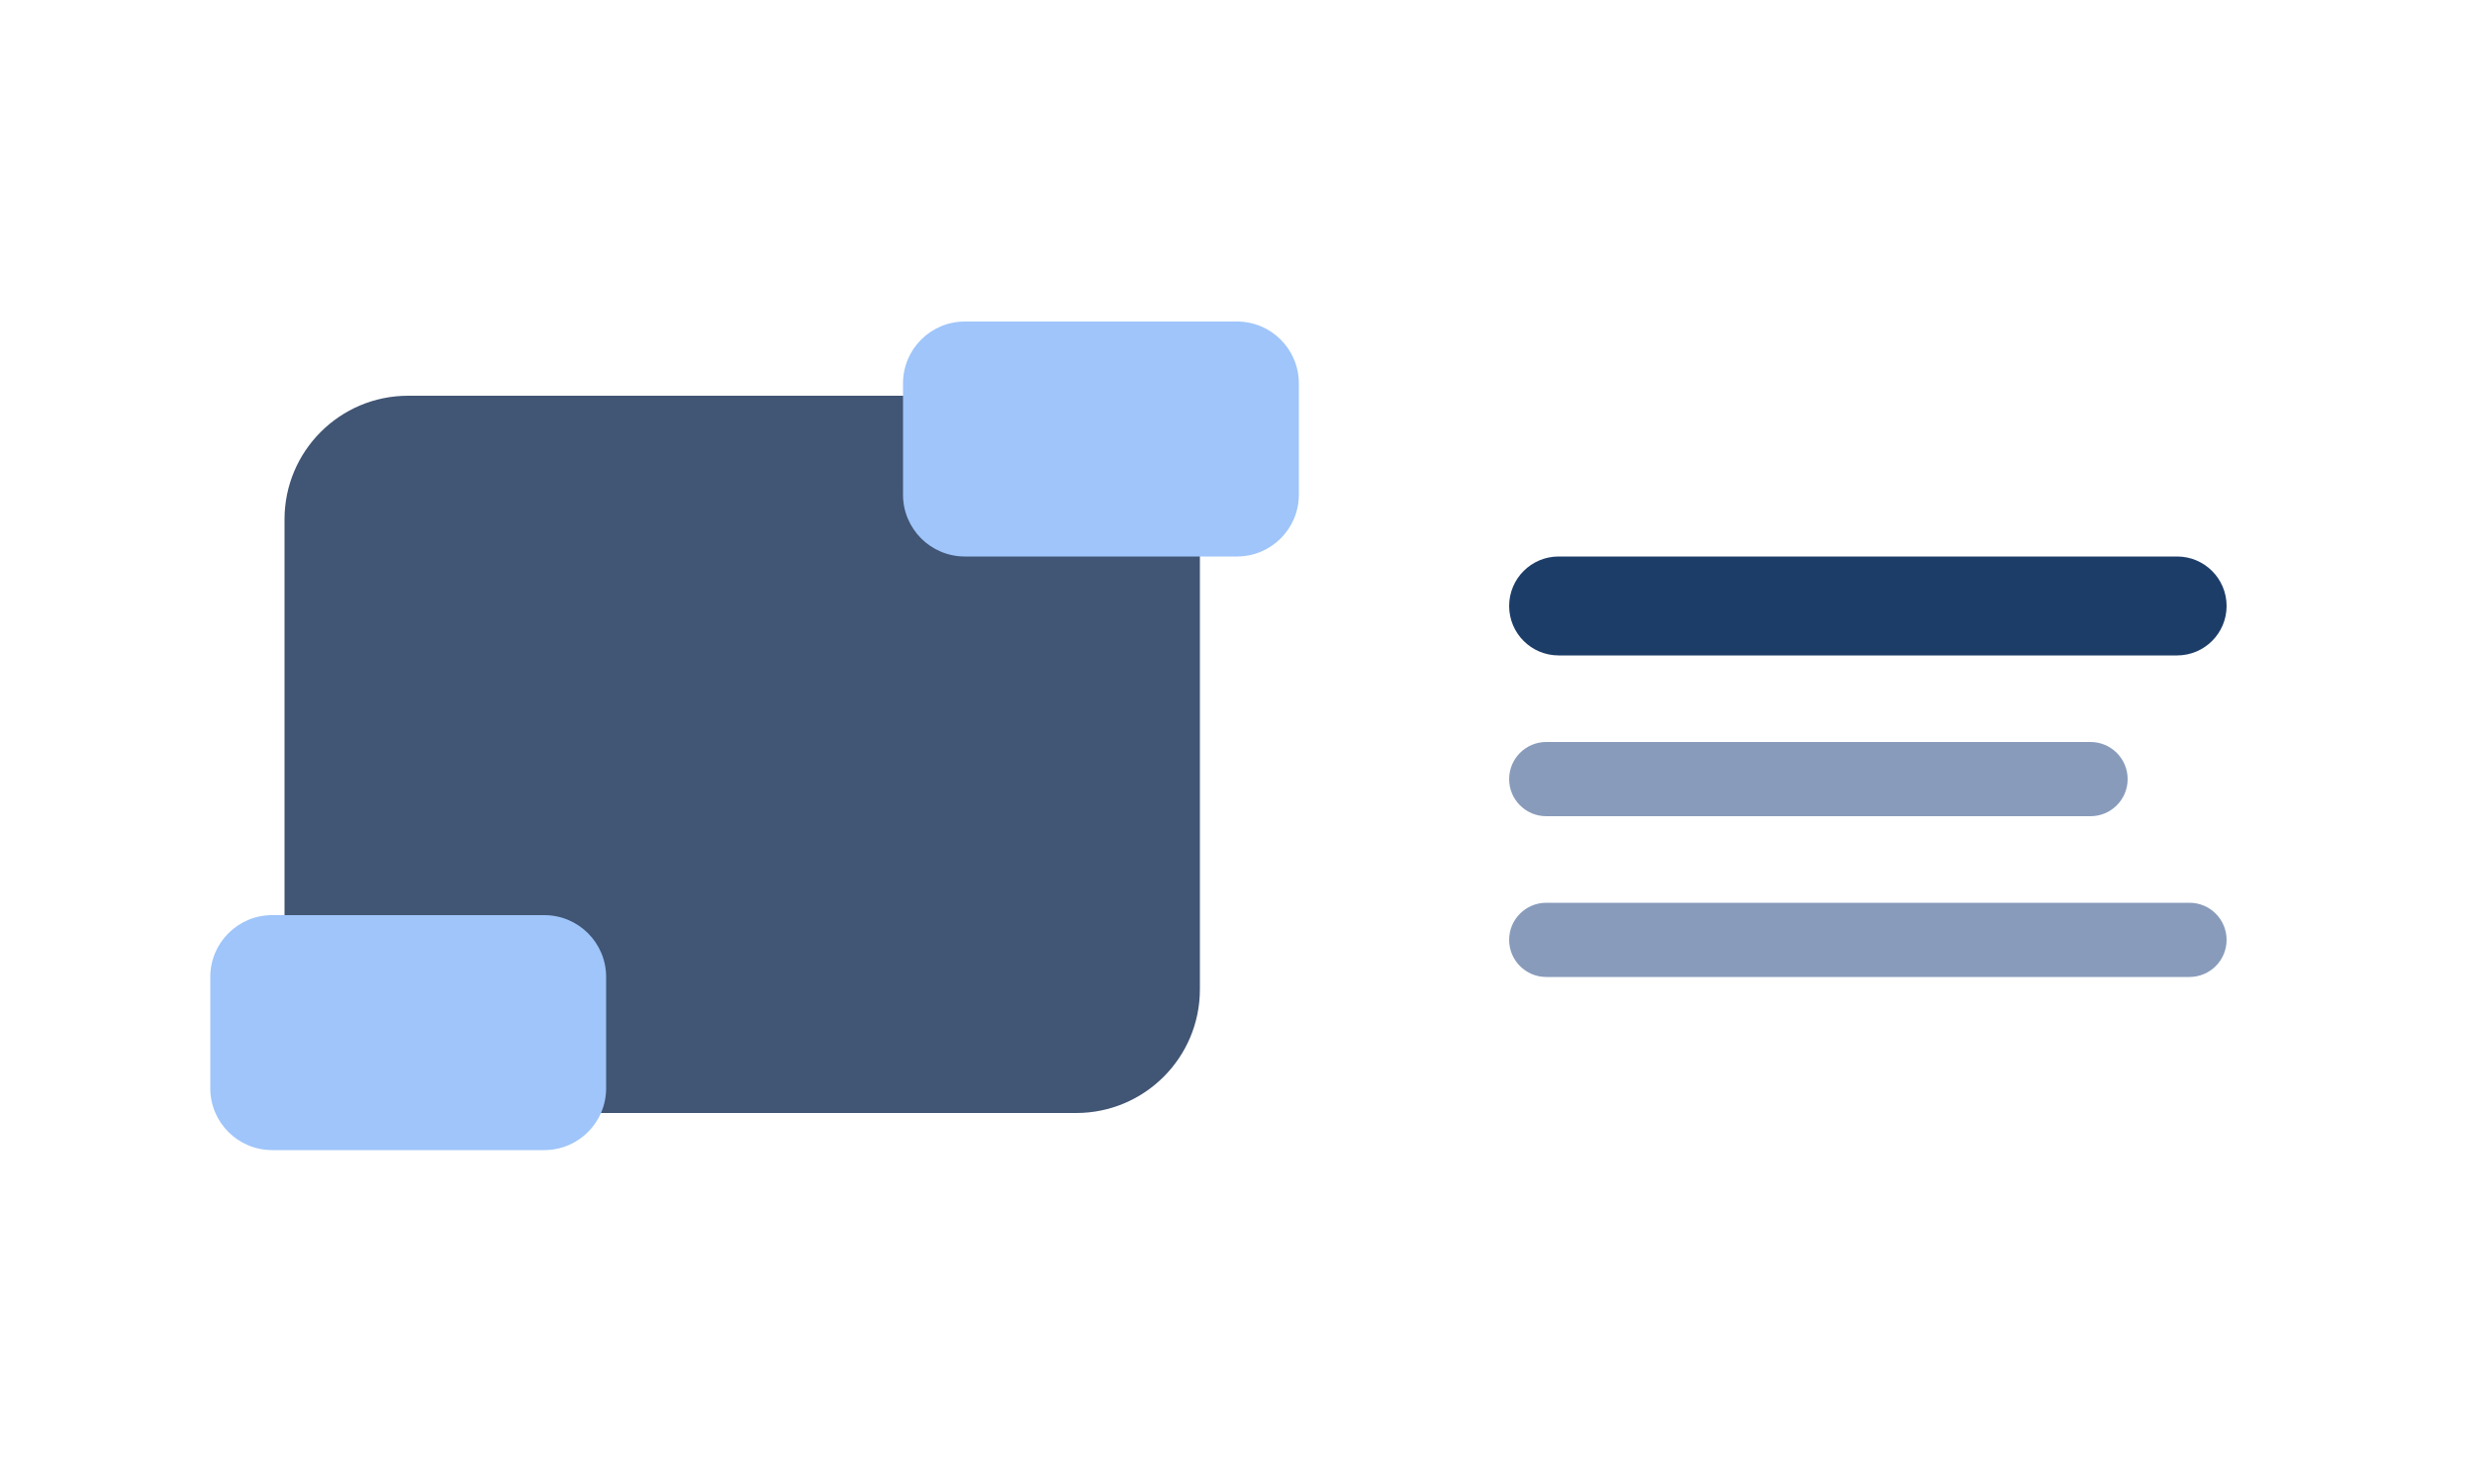
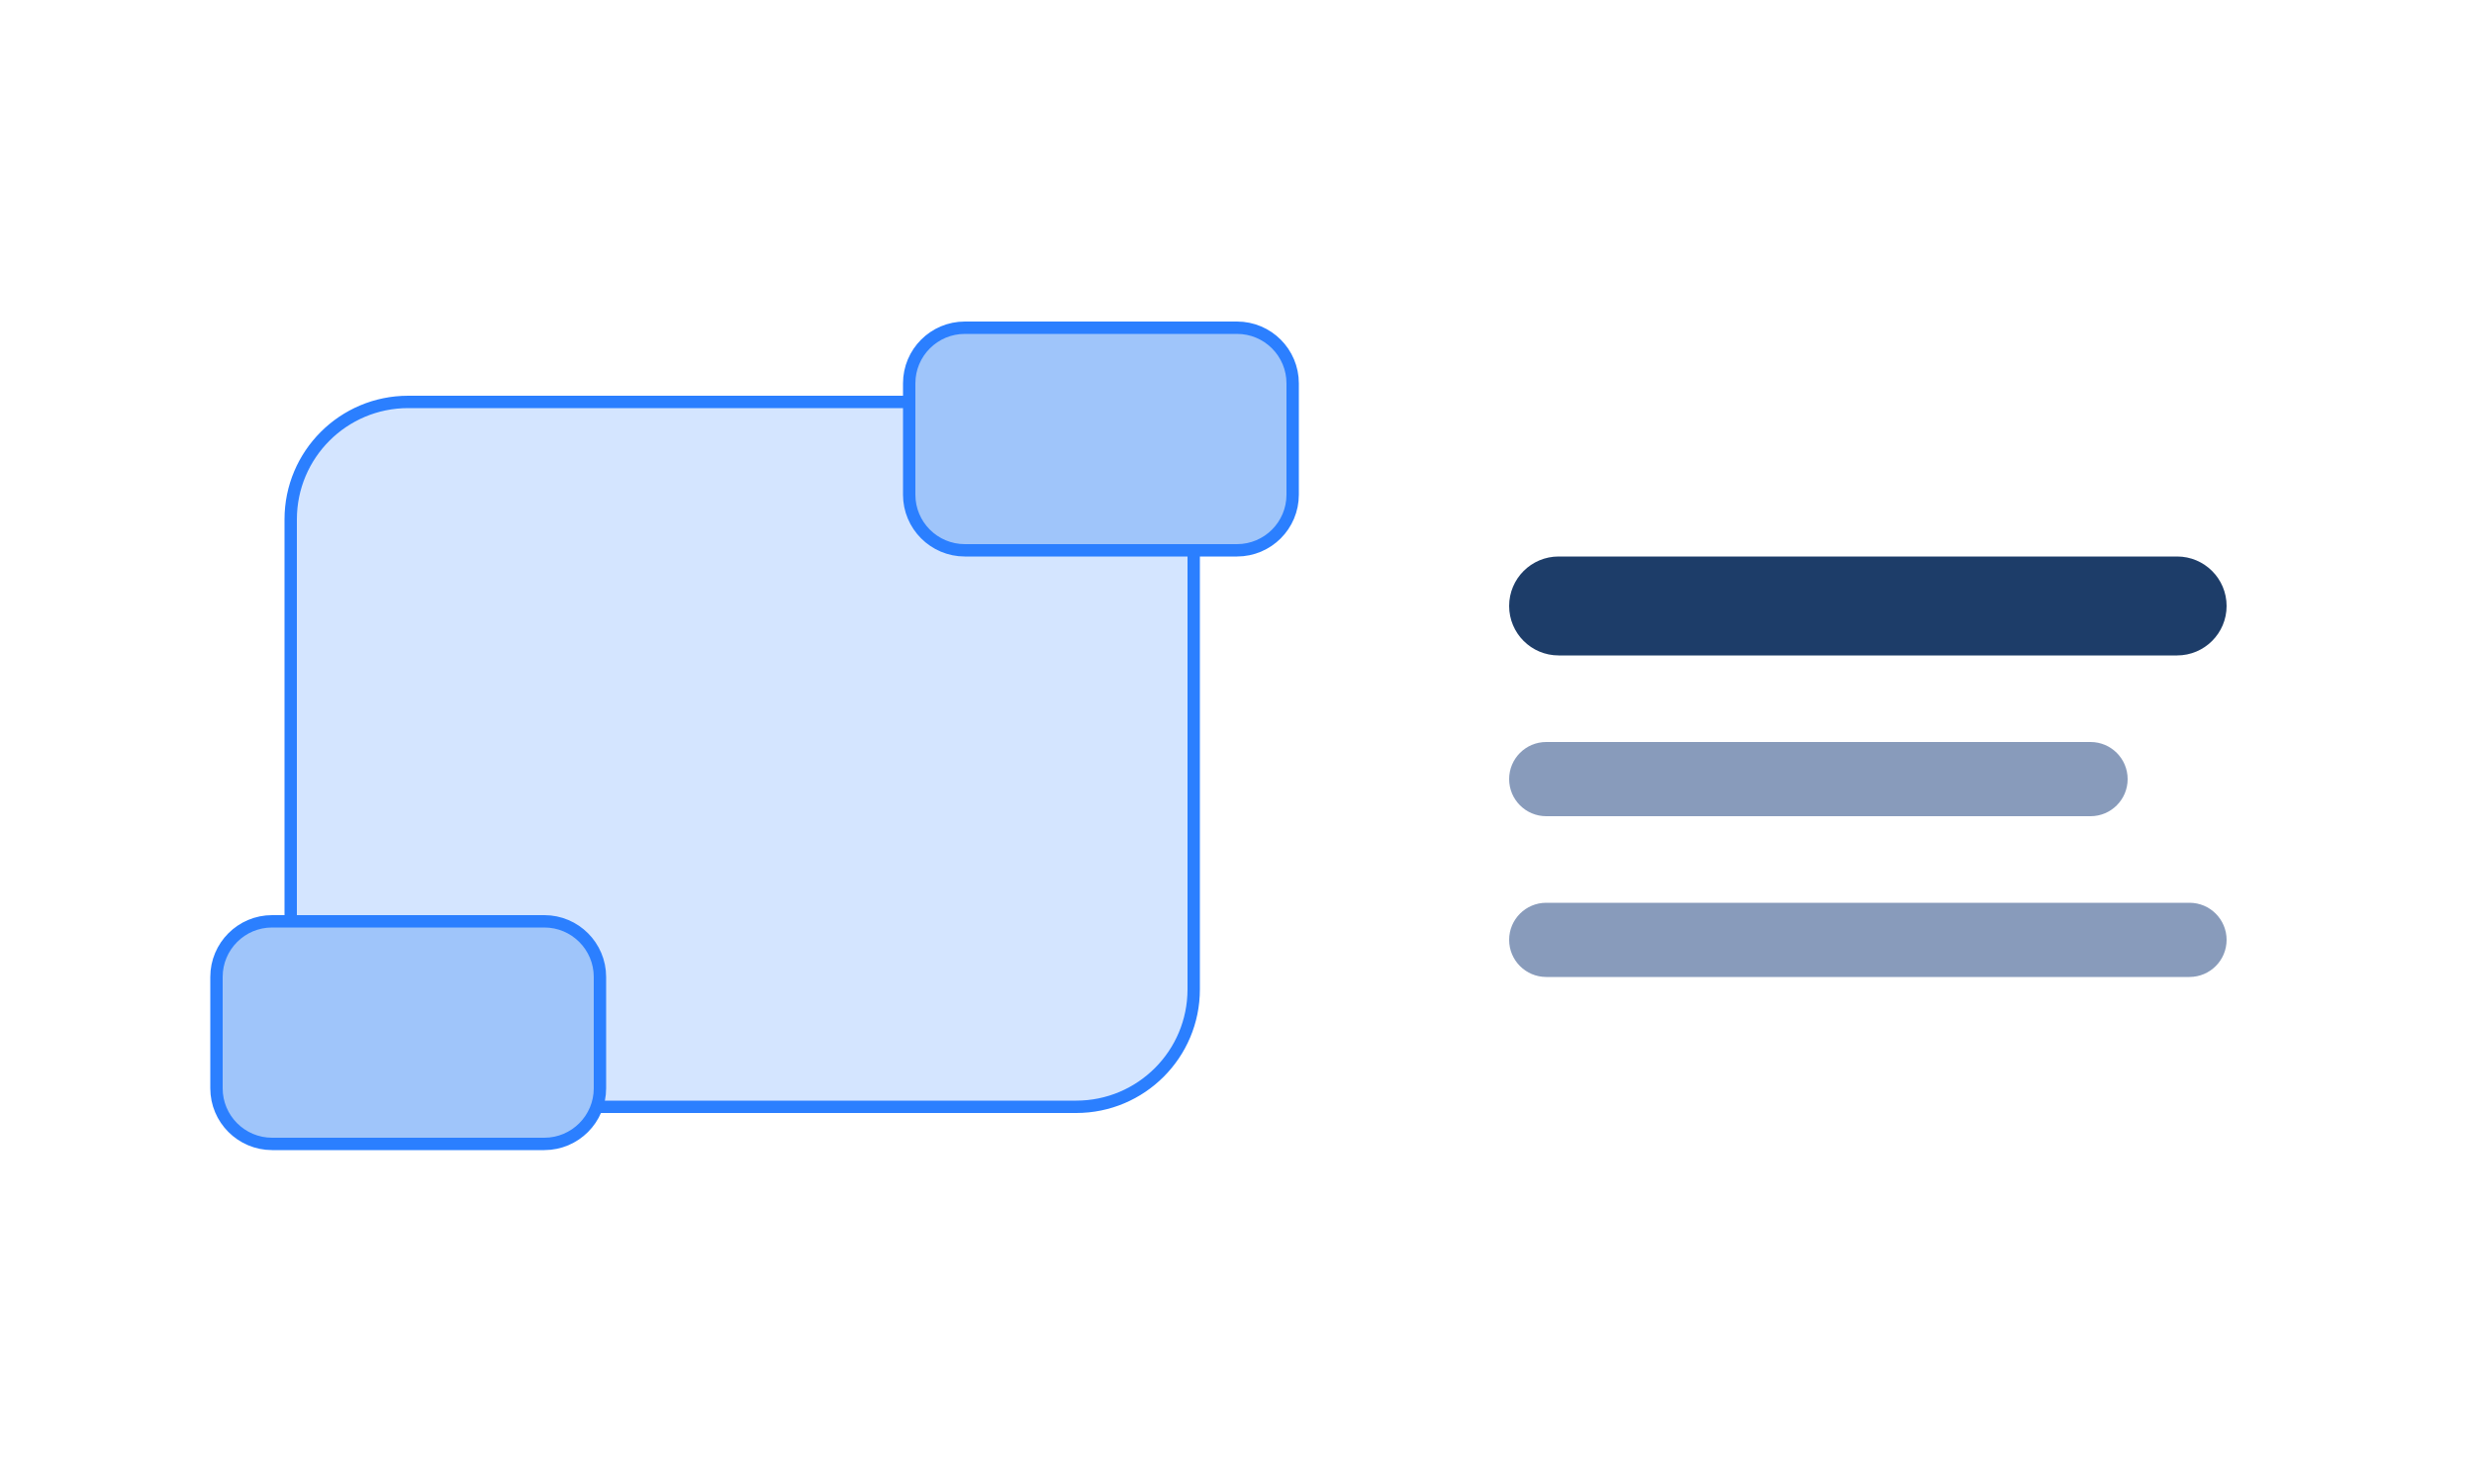
<svg xmlns="http://www.w3.org/2000/svg" width="200" height="120" viewBox="0 0 200 120" fill="none">
  <rect width="200" height="120" fill="white" />
-   <rect x="23" y="32" width="74" height="58" rx="10" fill="#415574" />
-   <rect x="17" y="74" width="32" height="19" rx="5" fill="#9FC5FA" />
-   <rect x="73" y="26" width="32" height="19" rx="5" fill="#9FC5FA" />
+   <rect x="23.5" y="32.5" width="73" height="57" rx="9.5" fill="#2B7FFF" fill-opacity="0.2" stroke="#2B7FFF" />
+   <rect x="17.5" y="74.5" width="31" height="18" rx="4.5" fill="#9FC5FA" stroke="#2B7FFF" />
+   <rect x="73.5" y="26.5" width="31" height="18" rx="4.5" fill="#9FC5FA" stroke="#2B7FFF" />
  <rect x="122" y="60" width="50" height="6" rx="3" fill="#39598E" fill-opacity="0.6" />
  <rect x="122" y="73" width="58" height="6" rx="3" fill="#39598E" fill-opacity="0.6" />
  <rect x="122" y="45" width="58" height="8" rx="4" fill="#1D3D69" />
</svg>
